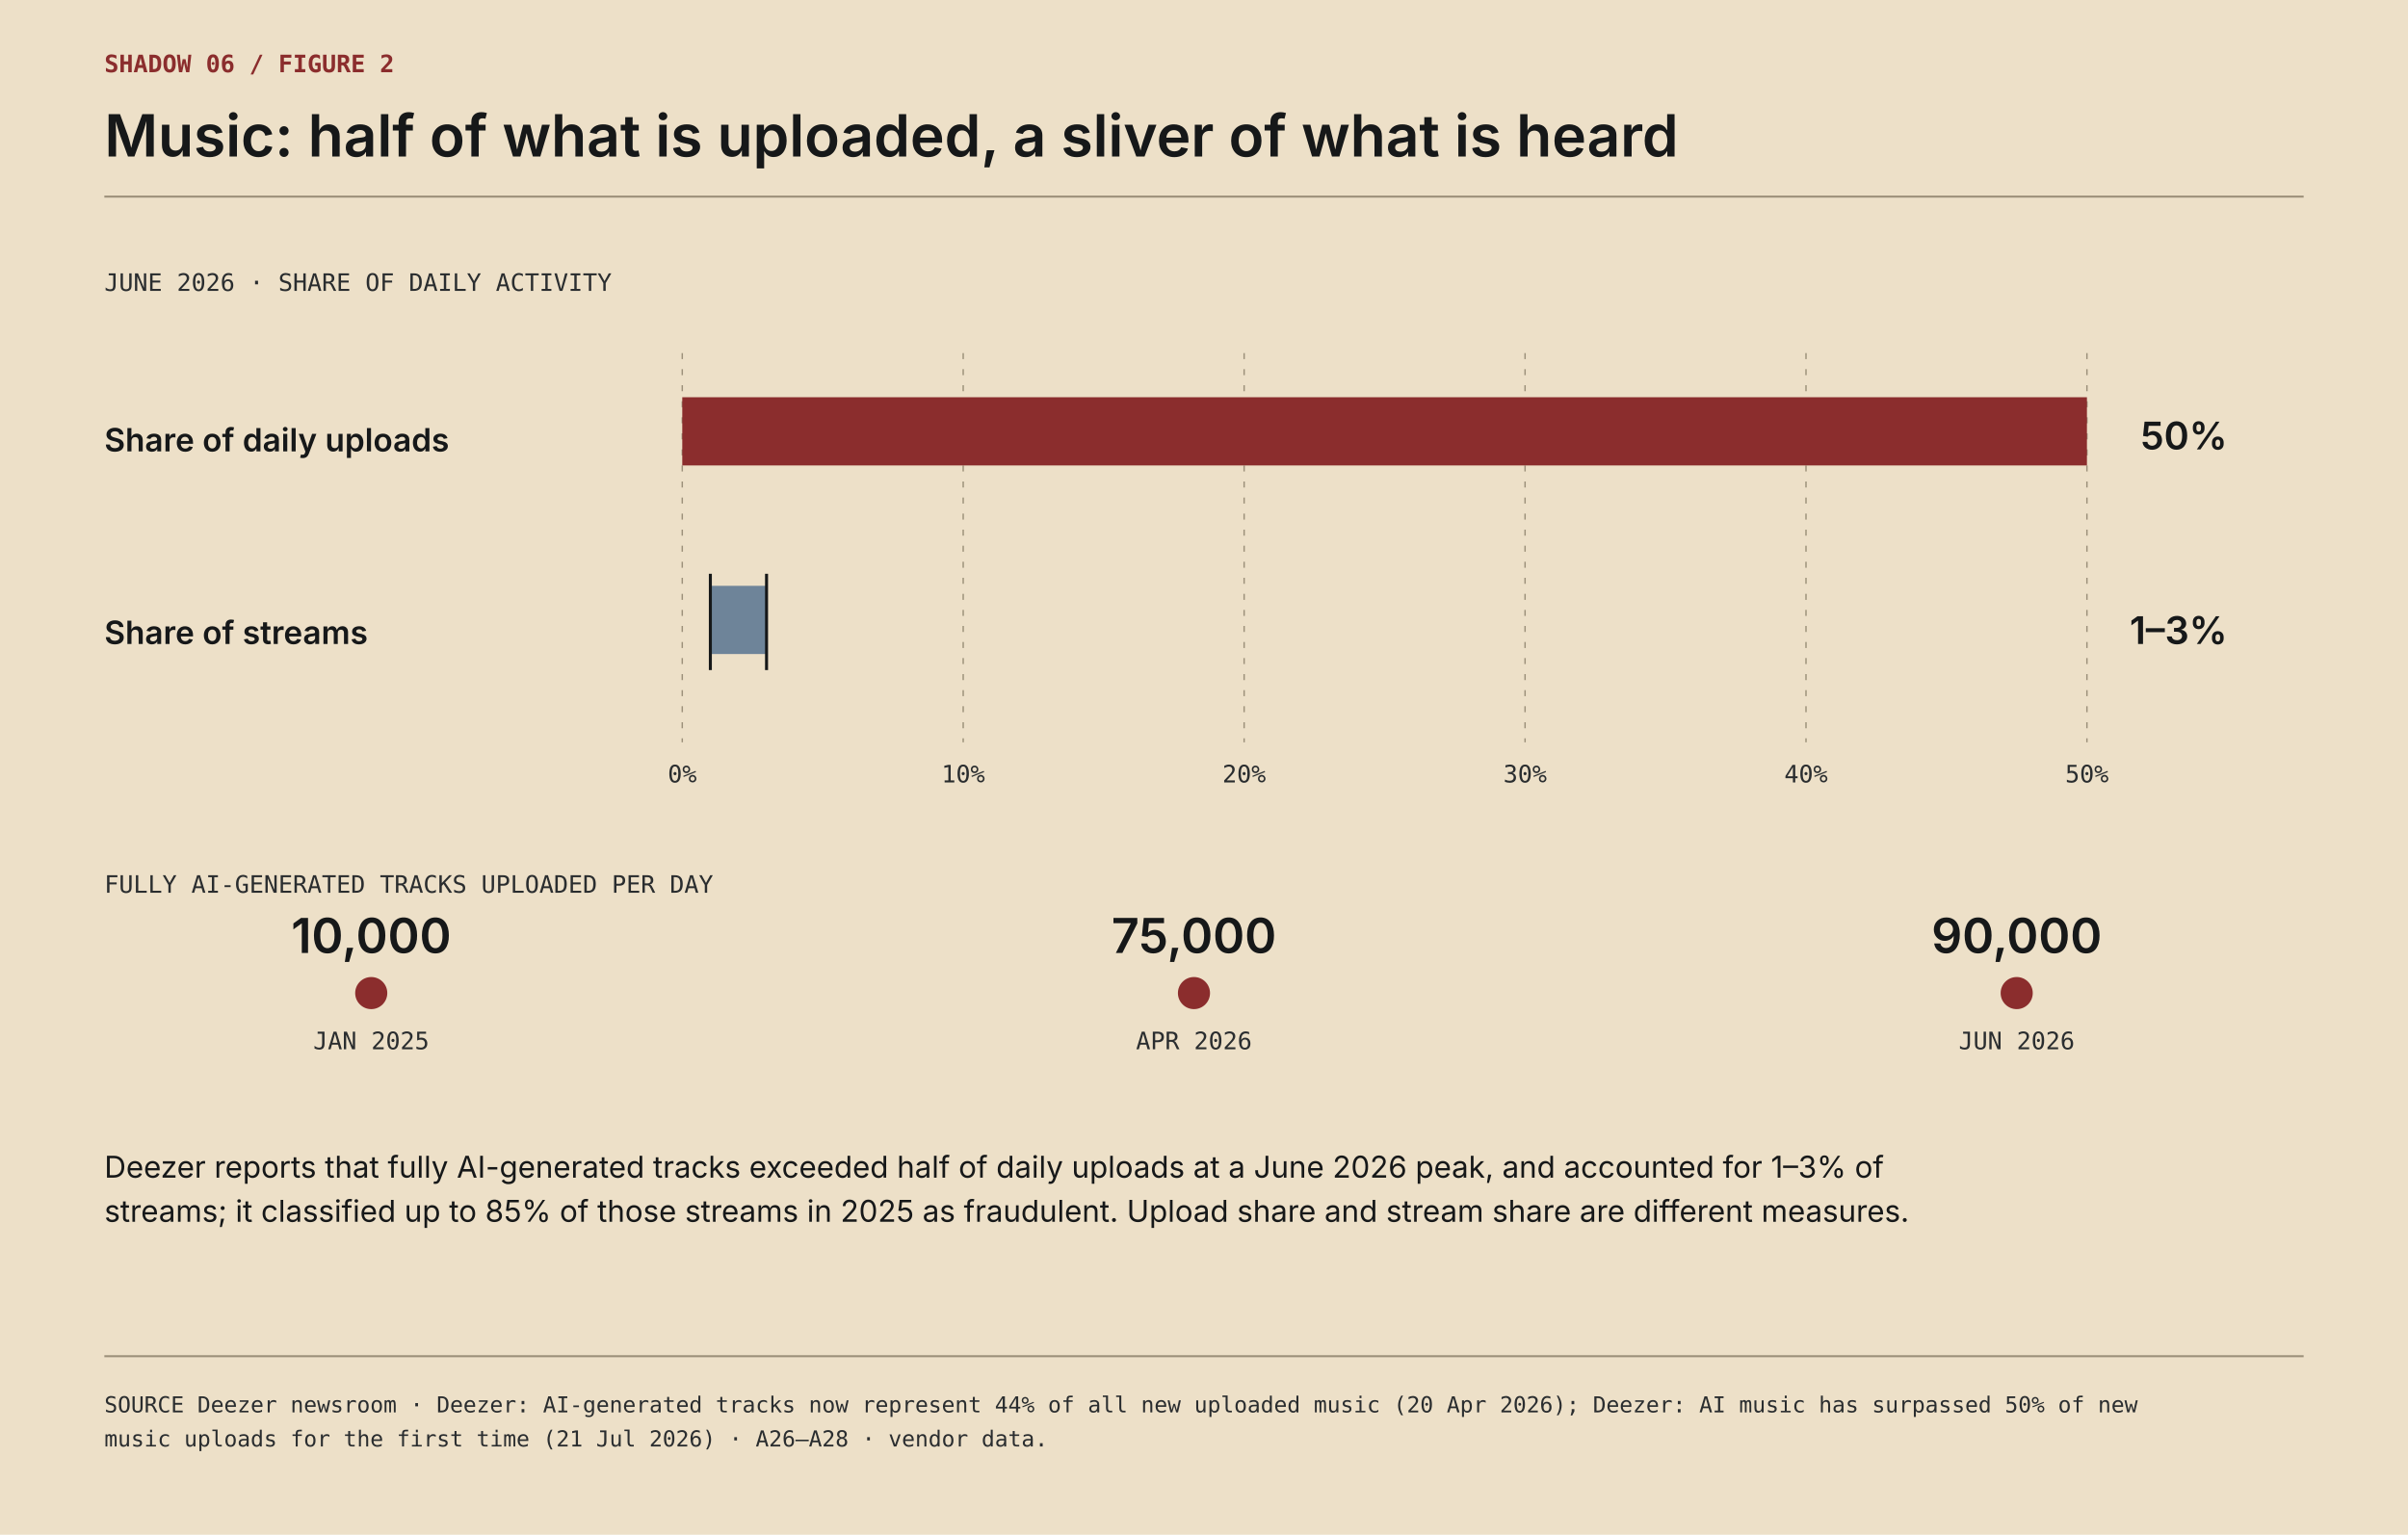
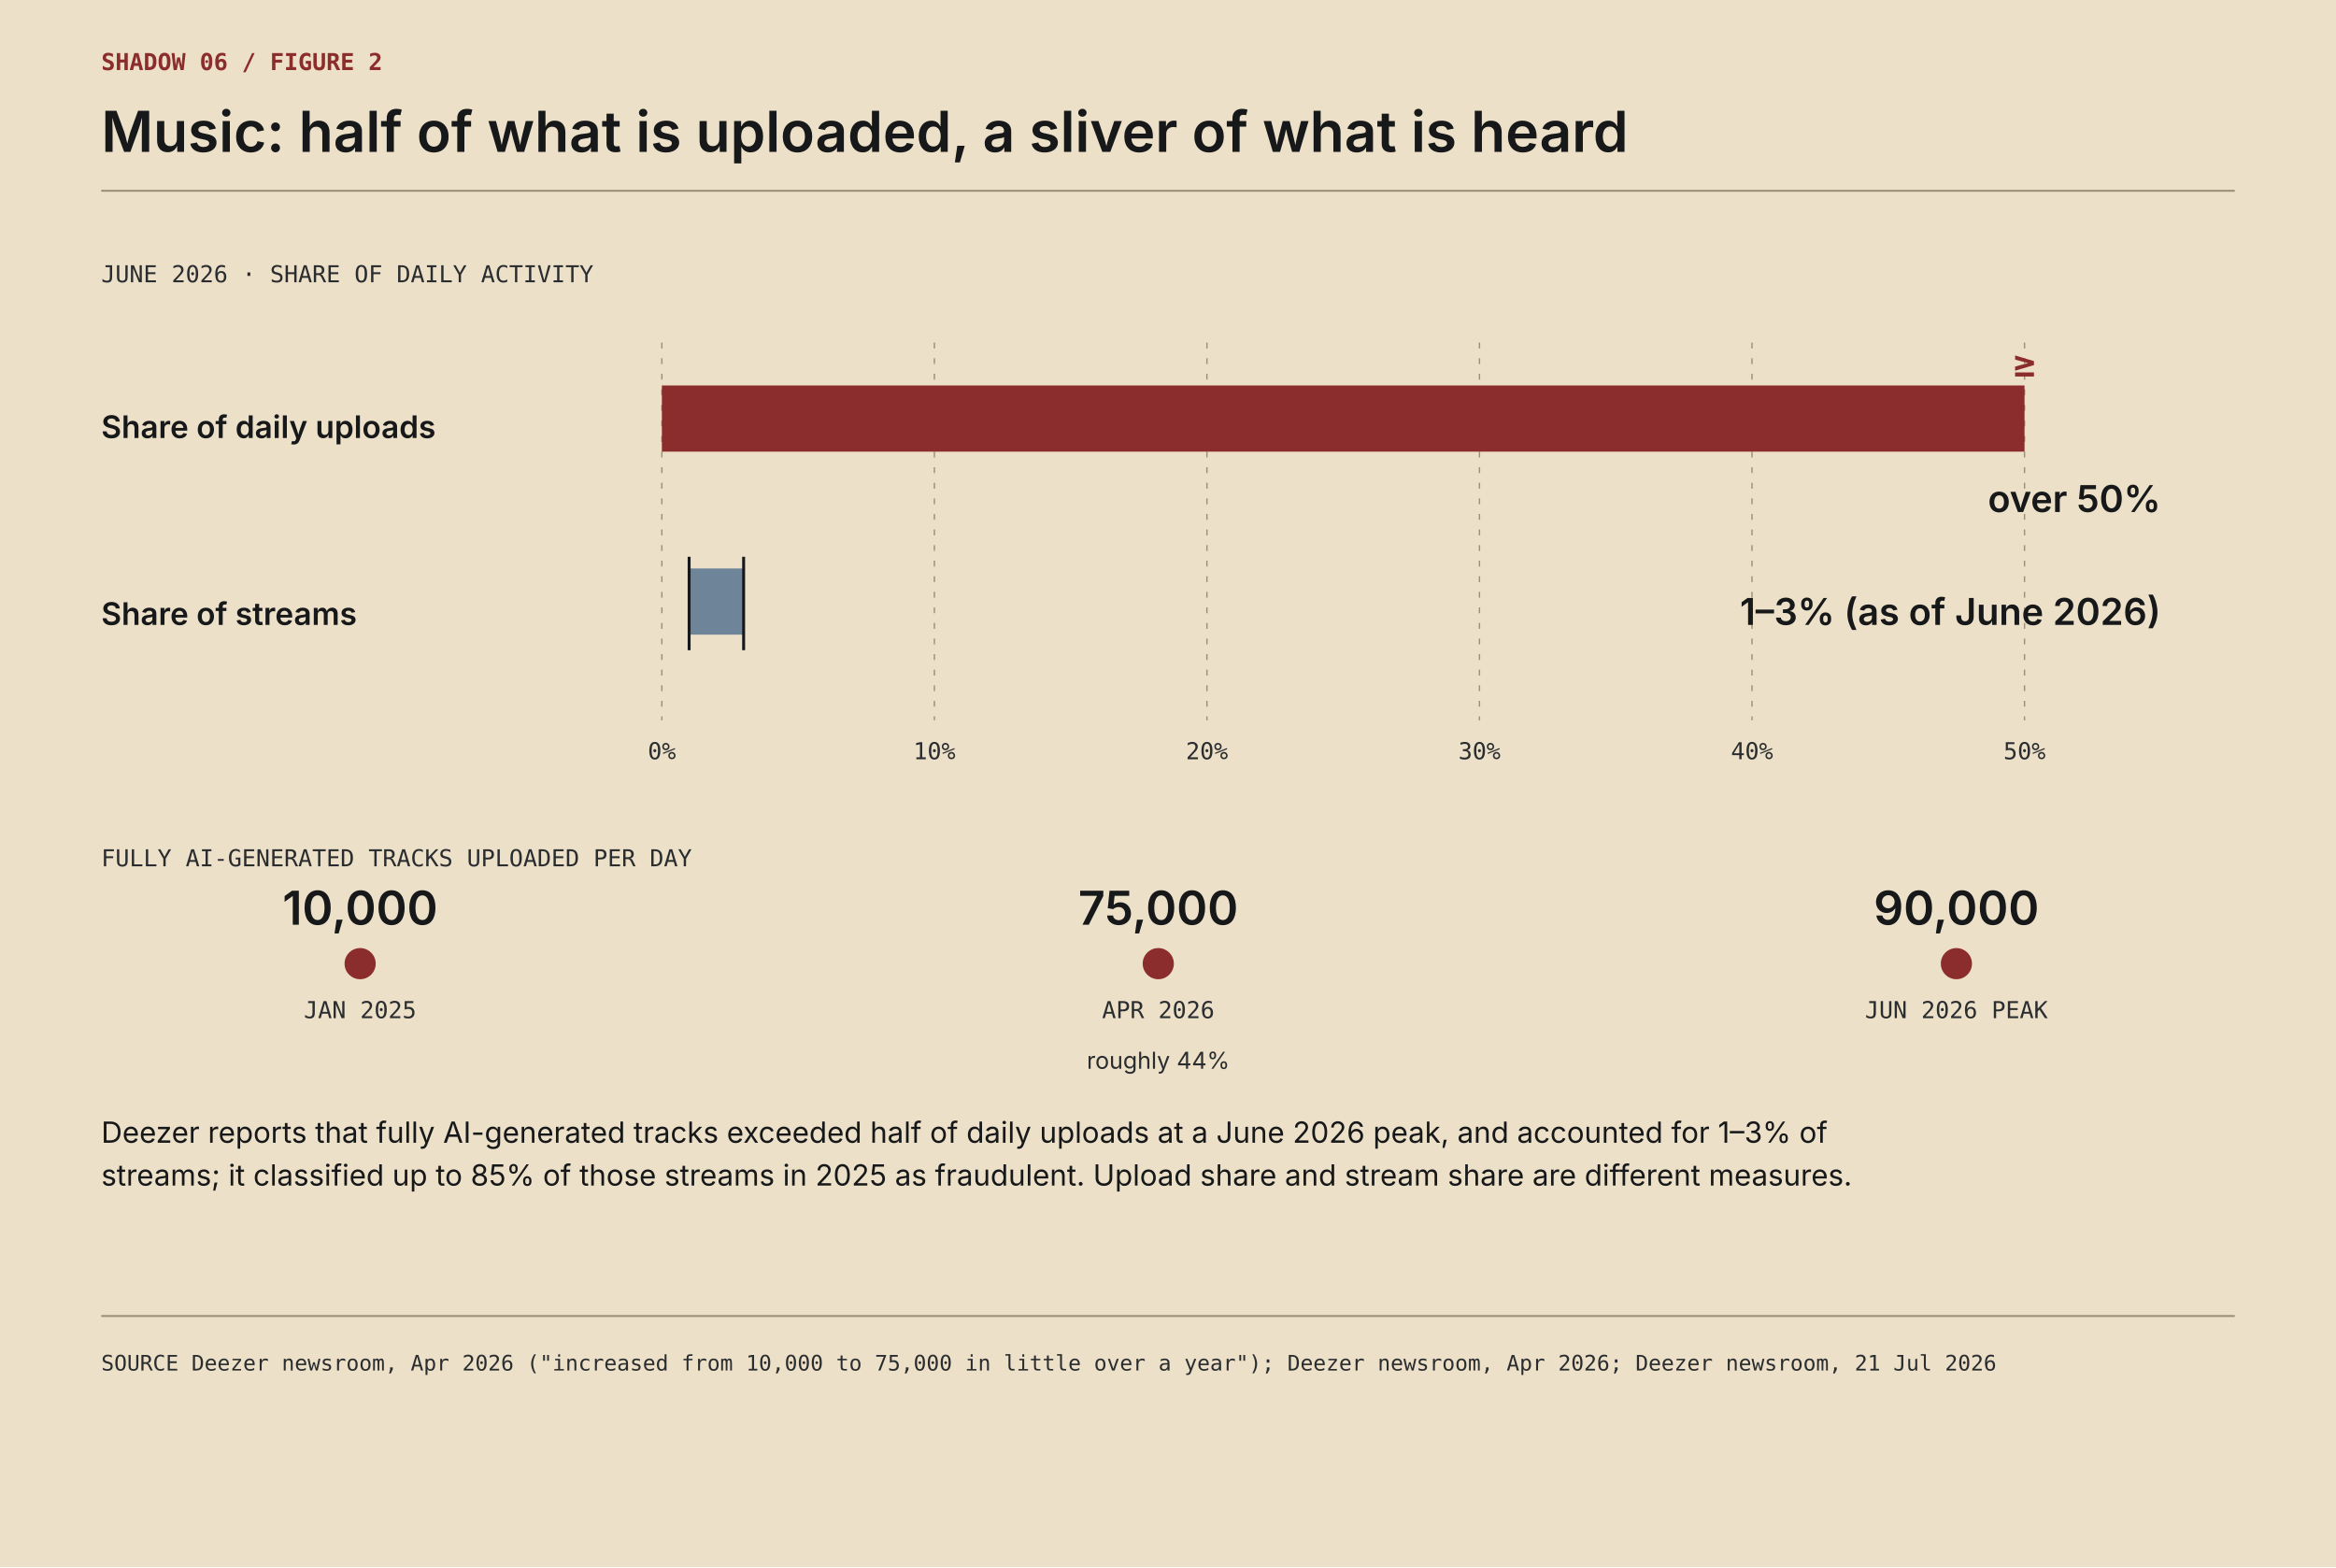
- <svg xmlns="http://www.w3.org/2000/svg" width="1200" height="765" viewBox="0 0 1200 765" role="img" aria-labelledby="title desc">
-   <rect width="1200" height="765" fill="#EDE0C8" />
+ <svg xmlns="http://www.w3.org/2000/svg" width="1200" height="805" viewBox="0 0 1200 805" role="img" aria-labelledby="title desc">
+   <rect width="1200" height="805" fill="#EDE0C8" />
  <text x="52" y="36" fill="#8B2D2D" font-family="JetBrains Mono,monospace" font-size="12" font-weight="600" text-anchor="start">SHADOW 06  /  FIGURE 2</text>
  <text x="52" y="78" fill="#161819" font-family="Inter,Arial,sans-serif" font-size="29" font-weight="600" text-anchor="start">Music: half of what is uploaded, a sliver of what is heard</text>
  <line x1="52" y1="98" x2="1148" y2="98" stroke="#9C907A" stroke-width="1" />
  <text x="52" y="145" fill="#2A2D2F" font-family="JetBrains Mono,monospace" font-size="12" font-weight="400" text-anchor="start">JUNE 2026 · SHARE OF DAILY ACTIVITY</text>
  <line x1="340" y1="176" x2="340" y2="370" stroke="#9C907A" stroke-width="0.7" stroke-dasharray="3 5" />
  <text x="340" y="390" fill="#2A2D2F" font-family="JetBrains Mono,monospace" font-size="12" font-weight="400" text-anchor="middle">0%</text>
  <line x1="480" y1="176" x2="480" y2="370" stroke="#9C907A" stroke-width="0.7" stroke-dasharray="3 5" />
  <text x="480" y="390" fill="#2A2D2F" font-family="JetBrains Mono,monospace" font-size="12" font-weight="400" text-anchor="middle">10%</text>
  <line x1="620" y1="176" x2="620" y2="370" stroke="#9C907A" stroke-width="0.7" stroke-dasharray="3 5" />
  <text x="620" y="390" fill="#2A2D2F" font-family="JetBrains Mono,monospace" font-size="12" font-weight="400" text-anchor="middle">20%</text>
  <line x1="760" y1="176" x2="760" y2="370" stroke="#9C907A" stroke-width="0.7" stroke-dasharray="3 5" />
  <text x="760" y="390" fill="#2A2D2F" font-family="JetBrains Mono,monospace" font-size="12" font-weight="400" text-anchor="middle">30%</text>
  <line x1="900" y1="176" x2="900" y2="370" stroke="#9C907A" stroke-width="0.7" stroke-dasharray="3 5" />
  <text x="900" y="390" fill="#2A2D2F" font-family="JetBrains Mono,monospace" font-size="12" font-weight="400" text-anchor="middle">40%</text>
  <line x1="1040" y1="176" x2="1040" y2="370" stroke="#9C907A" stroke-width="0.7" stroke-dasharray="3 5" />
  <text x="1040" y="390" fill="#2A2D2F" font-family="JetBrains Mono,monospace" font-size="12" font-weight="400" text-anchor="middle">50%</text>
  <text x="52" y="225" fill="#161819" font-family="Inter,Arial,sans-serif" font-size="16" font-weight="600" text-anchor="start">Share of daily uploads</text>
-   <rect x="340" y="198" width="700" height="34" fill="#8B2D2D" data-row="2" data-field="share_of_daily_uploads_pct" data-value="50" data-x="340" data-scale="14" />
-   <text x="1110" y="224" fill="#161819" font-family="Inter,Arial,sans-serif" font-size="19" font-weight="600" text-anchor="end">50%</text>
+   <rect x="340" y="198" width="700" height="34" fill="#8B2D2D" data-row="2" data-field="share_of_daily_uploads_label" data-value="over 50%" data-x="340" data-scale="14" />
+   <text x="1040" y="194" fill="#8B2D2D" font-family="Inter,Arial,sans-serif" font-size="20" font-weight="600" text-anchor="middle">≥</text>
+   <text x="1110" y="263" fill="#161819" font-family="Inter,Arial,sans-serif" font-size="19" font-weight="600" text-anchor="end">over 50%</text>
  <text x="52" y="321" fill="#161819" font-family="Inter,Arial,sans-serif" font-size="16" font-weight="600" text-anchor="start">Share of streams</text>
-   <rect x="354" y="292" width="28" height="34" fill="#6E8499" data-row="2" data-field="share_of_streams_pct_low" data-value="1" data-x="354" data-scale="14" data-high="3" />
+   <rect x="354" y="292" width="28" height="34" fill="#6E8499" data-row="2" data-field="share_of_streams_label" data-value="1–3% (as of June 2026)" data-x="354" data-scale="14" data-high="3" />
  <line x1="354" y1="286" x2="354" y2="334" stroke="#161819" stroke-width="1.5" />
-   <line x1="382" y1="286" x2="382" y2="334" stroke="#161819" stroke-width="1.5" data-row="2" data-field="share_of_streams_pct_high" data-value="3" data-x="382" data-scale="14" />
-   <text x="1110" y="321" fill="#161819" font-family="Inter,Arial,sans-serif" font-size="19" font-weight="600" text-anchor="end">1–3%</text>
+   <line x1="382" y1="286" x2="382" y2="334" stroke="#161819" stroke-width="1.5" />
+   <text x="1110" y="321" fill="#161819" font-family="Inter,Arial,sans-serif" font-size="19" font-weight="600" text-anchor="end">1–3% (as of June 2026)</text>
  <text x="52" y="445" fill="#2A2D2F" font-family="JetBrains Mono,monospace" font-size="12" font-weight="400" text-anchor="start">FULLY AI-GENERATED TRACKS UPLOADED PER DAY</text>
-   <circle cx="185" cy="495" r="8" fill="#8B2D2D" data-row="0" data-field="ai_tracks_per_day" data-value="10000" data-x="185" data-y="495" />
+   <circle cx="185" cy="495" r="8" fill="#8B2D2D" data-row="0" data-field="ai_tracks_per_day" data-value="10,000" data-x="185" data-y="495" />
  <text x="185" y="475" fill="#161819" font-family="Inter,Arial,sans-serif" font-size="24" font-weight="600" text-anchor="middle">10,000</text>
  <text x="185" y="523" fill="#2A2D2F" font-family="JetBrains Mono,monospace" font-size="12" font-weight="400" text-anchor="middle">JAN 2025</text>
-   <circle cx="595" cy="495" r="8" fill="#8B2D2D" data-row="1" data-field="ai_tracks_per_day" data-value="75000" data-x="595" data-y="495" />
+   <circle cx="595" cy="495" r="8" fill="#8B2D2D" data-row="1" data-field="ai_tracks_per_day" data-value="75,000" data-x="595" data-y="495" />
  <text x="595" y="475" fill="#161819" font-family="Inter,Arial,sans-serif" font-size="24" font-weight="600" text-anchor="middle">75,000</text>
  <text x="595" y="523" fill="#2A2D2F" font-family="JetBrains Mono,monospace" font-size="12" font-weight="400" text-anchor="middle">APR 2026</text>
-   <circle cx="1005" cy="495" r="8" fill="#8B2D2D" data-row="2" data-field="ai_tracks_per_day" data-value="90000" data-x="1005" data-y="495" />
+   <text x="595" y="549" fill="#2A2D2F" font-family="Inter,Arial,sans-serif" font-size="12" font-weight="400" text-anchor="middle" data-row="1" data-field="share_of_daily_uploads_label" data-value="roughly 44%">roughly 44%</text>
+   <circle cx="1005" cy="495" r="8" fill="#8B2D2D" data-row="2" data-field="ai_tracks_per_day" data-value="90,000" data-x="1005" data-y="495" />
  <text x="1005" y="475" fill="#161819" font-family="Inter,Arial,sans-serif" font-size="24" font-weight="600" text-anchor="middle">90,000</text>
-   <text x="1005" y="523" fill="#2A2D2F" font-family="JetBrains Mono,monospace" font-size="12" font-weight="400" text-anchor="middle">JUN 2026</text>
+   <text x="1005" y="523" fill="#2A2D2F" font-family="JetBrains Mono,monospace" font-size="12" font-weight="400" text-anchor="middle">JUN 2026 PEAK</text>
  <g data-text-role="caption">
    <text x="52" y="587" fill="#161819" font-family="Inter,Arial,sans-serif" font-size="15" font-weight="400" text-anchor="start">Deezer reports that fully AI-generated tracks exceeded half of daily uploads at a June 2026 peak, and accounted for 1–3% of</text>
    <text x="52" y="609" fill="#161819" font-family="Inter,Arial,sans-serif" font-size="15" font-weight="400" text-anchor="start">streams; it classified up to 85% of those streams in 2025 as fraudulent. Upload share and stream share are different measures.</text>
  </g>
-   <line x1="52" y1="676" x2="1148" y2="676" stroke="#9C907A" stroke-width="1" />
-   <text x="52" y="704" fill="#2A2D2F" font-family="JetBrains Mono,monospace" font-size="11" font-weight="400" text-anchor="start">SOURCE  Deezer newsroom · Deezer: AI-generated tracks now represent 44% of all new uploaded music (20 Apr 2026); Deezer: AI music has surpassed 50% of new</text>
-   <text x="52" y="721" fill="#2A2D2F" font-family="JetBrains Mono,monospace" font-size="11" font-weight="400" text-anchor="start">music uploads for the first time (21 Jul 2026) · A26–A28 · vendor data.</text>
+   <g data-text-role="source">
+     <line x1="52" y1="676" x2="1148" y2="676" stroke="#9C907A" stroke-width="1" />
+     <text x="52" y="704" fill="#2A2D2F" font-family="JetBrains Mono,monospace" font-size="11" font-weight="400" text-anchor="start">SOURCE  Deezer newsroom, Apr 2026 ("increased from 10,000 to 75,000 in little over a year"); Deezer newsroom, Apr 2026; Deezer newsroom, 21 Jul 2026</text>
+   </g>
</svg>
